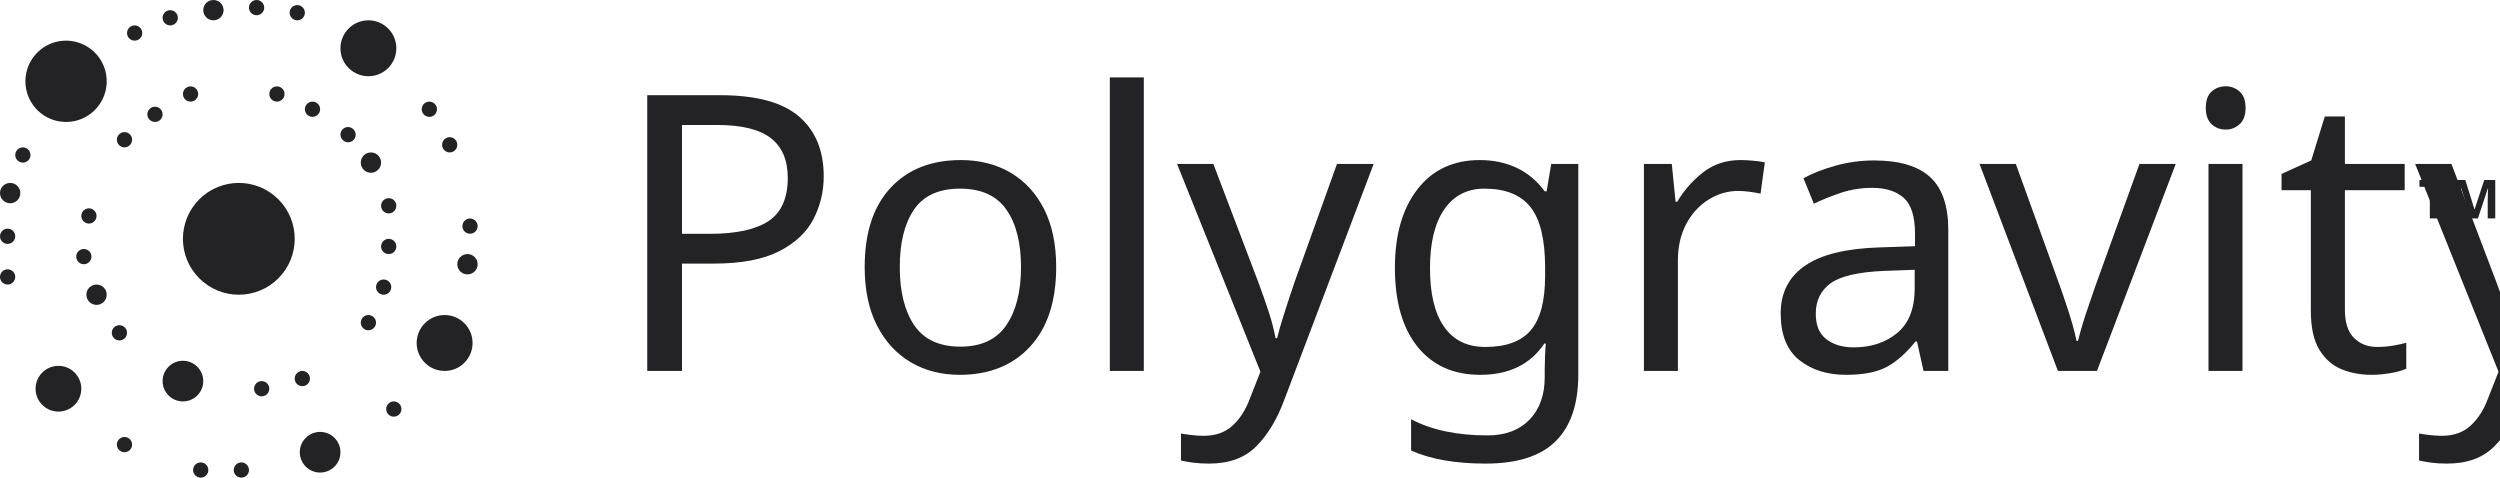
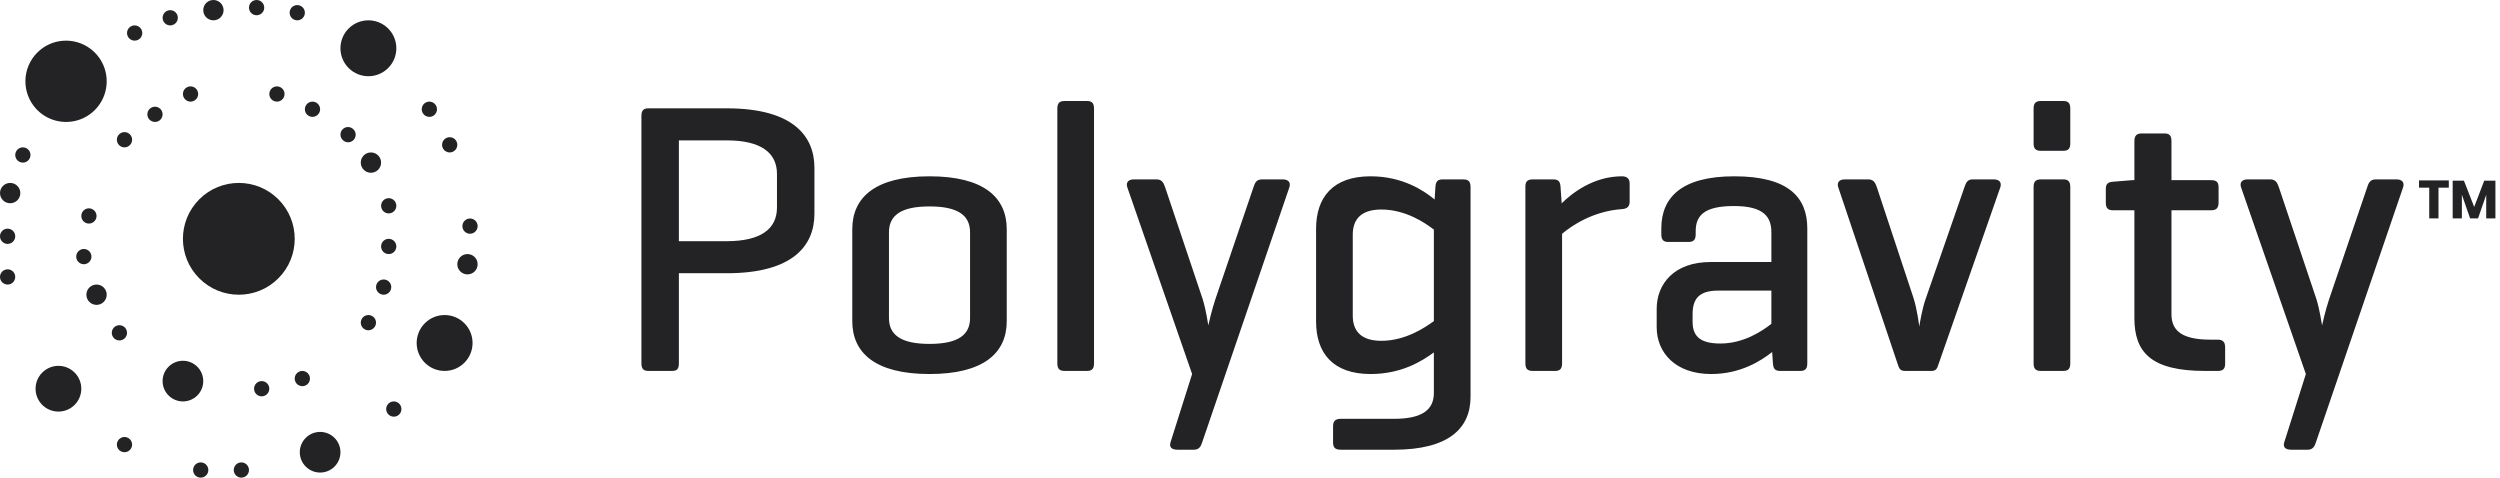
<svg xmlns="http://www.w3.org/2000/svg" width="492px" height="94px" viewBox="0 0 492 94" version="1.1">
  <defs />
  <g id="logodark" stroke="none" stroke-width="1" fill="none" fill-rule="evenodd">
-     <g id="Group" transform="translate(120, 0)" fill="#232224">
-       <text id="Polygravity" font-family="Geogrotesque-Medium, Geogrotesque" font-size="76" font-weight="400">
-         <tspan x="0" y="73">Polygravity</tspan>
-       </text>
-       <text id="TM" font-family="Poppins-Bold, Poppins" font-size="10.581" font-weight="bold">
-         <tspan x="355.925" y="42.977">TM</tspan>
-       </text>
+     <g id="Group" transform="translate(126, 19)" fill="#232224">
+       <path d="M17.028,34.772 L7.604,34.772 L7.604,52.48 C7.604,53.544 7.3,54 6.236,54 L1.6,54 C0.612,54 0.232,53.544 0.232,52.48 L0.232,3.84 C0.232,2.776 0.612,2.32 1.6,2.32 L17.028,2.32 C30.1,2.32 34.28,7.792 34.28,14.024 L34.28,23.068 C34.28,29.3 30.1,34.772 17.028,34.772 Z M17.028,8.628 L7.604,8.628 L7.604,28.464 L17.028,28.464 C23.868,28.464 26.908,25.956 26.908,21.852 L26.908,15.24 C26.908,11.136 23.868,8.628 17.028,8.628 Z M41.728,44.196 L41.728,26.108 C41.728,19.876 46.212,15.696 56.928,15.696 C67.644,15.696 72.128,19.876 72.128,26.108 L72.128,44.196 C72.128,50.428 67.644,54.608 56.928,54.608 C46.212,54.608 41.728,50.428 41.728,44.196 Z M64.908,43.588 L64.908,26.716 C64.908,23.448 62.628,21.624 56.928,21.624 C51.228,21.624 48.948,23.448 48.948,26.716 L48.948,43.588 C48.948,46.856 51.228,48.68 56.928,48.68 C62.628,48.68 64.908,46.856 64.908,43.588 Z M89.304,2.396 L89.304,52.48 C89.304,53.544 88.924,54 87.936,54 L83.528,54 C82.464,54 82.084,53.544 82.084,52.48 L82.084,2.396 C82.084,1.332 82.464,0.876 83.528,0.876 L87.936,0.876 C88.924,0.876 89.304,1.332 89.304,2.396 Z M103.288,17.824 L110.66,39.788 C111.344,41.916 111.724,44.728 111.8,45.032 C111.876,44.652 112.484,41.992 113.168,39.94 L120.692,17.824 C120.996,16.836 121.376,16.304 122.364,16.304 L126.468,16.304 C127.456,16.304 128.064,16.836 127.76,17.824 L110.584,68.06 C110.356,68.82 109.976,69.504 108.988,69.504 L105.72,69.504 C104.656,69.504 104.048,69.048 104.352,68.06 L108.608,54.608 L95.84,17.824 C95.536,16.836 96.144,16.304 97.132,16.304 L101.616,16.304 C102.604,16.304 102.984,16.912 103.288,17.824 Z M143.72,54.608 C136.348,54.608 133.004,50.504 133.004,44.272 L133.004,26.032 C133.004,19.8 136.348,15.696 143.72,15.696 C150.028,15.696 154.208,18.508 156.336,20.256 L156.488,17.824 C156.564,16.76 156.868,16.304 157.932,16.304 L161.96,16.304 C163.024,16.304 163.404,16.76 163.404,17.824 L163.404,59.092 C163.404,65.324 159.072,69.504 148.356,69.504 L137.868,69.504 C136.804,69.504 136.348,69.124 136.348,68.06 L136.348,64.868 C136.348,63.88 136.804,63.424 137.868,63.424 L148.356,63.424 C154.056,63.424 156.184,61.524 156.184,58.332 L156.184,50.352 C153.904,52.024 149.876,54.608 143.72,54.608 Z M140.224,27.172 L140.224,43.132 C140.224,45.792 141.516,48.072 145.848,48.072 C150.636,48.072 154.512,45.412 156.184,44.196 L156.184,26.184 C154.512,24.892 150.636,22.232 145.848,22.232 C141.516,22.232 140.224,24.512 140.224,27.172 Z M193.196,15.696 C194.184,15.696 194.716,16.152 194.716,17.14 L194.716,20.636 C194.716,21.7 194.184,22.08 193.196,22.156 C187.496,22.536 183.164,25.5 181.416,27.02 L181.416,52.48 C181.416,53.544 181.036,54 180.048,54 L175.64,54 C174.576,54 174.196,53.544 174.196,52.48 L174.196,17.748 C174.196,16.76 174.576,16.304 175.64,16.304 L179.668,16.304 C180.732,16.304 181.036,16.76 181.112,17.748 L181.34,21.016 C183.392,18.964 187.648,15.696 193.196,15.696 Z M200.948,27.096 L200.948,25.956 C200.948,19.876 204.9,15.696 215.312,15.696 C226.028,15.696 229.676,19.876 229.676,25.956 L229.676,52.48 C229.676,53.544 229.296,54 228.308,54 L224.356,54 C223.292,54 222.988,53.544 222.912,52.48 L222.76,50.276 C220.556,52.024 216.528,54.608 210.752,54.608 C203.684,54.608 200.036,50.352 200.036,45.412 L200.036,41.764 C200.036,36.824 203.532,32.568 210.6,32.568 L222.608,32.568 L222.608,26.716 C222.608,23.6 221.012,21.548 215.236,21.548 C209.46,21.548 207.712,23.372 207.712,26.488 L207.712,27.096 C207.712,28.16 207.332,28.616 206.268,28.616 L202.316,28.616 C201.328,28.616 200.948,28.16 200.948,27.096 Z M212.576,48.604 C217.212,48.604 220.86,46.096 222.608,44.728 L222.608,38.192 L212.12,38.192 C208.32,38.192 207.104,39.864 207.104,42.828 L207.104,44.348 C207.104,47.312 208.776,48.604 212.576,48.604 Z M254.072,54 L248.98,54 C247.992,54 247.764,53.62 247.46,52.632 L235.756,17.824 C235.452,16.836 236.06,16.304 237.048,16.304 L241.684,16.304 C242.672,16.304 243.052,16.912 243.356,17.824 L250.576,39.636 C251.26,41.764 251.64,44.728 251.716,45.26 C251.792,44.728 252.324,41.536 253.008,39.712 L260.608,17.824 C260.912,16.912 261.216,16.304 262.204,16.304 L266.384,16.304 C267.372,16.304 267.98,16.836 267.676,17.824 L255.516,52.632 C255.212,53.62 254.984,54 254.072,54 Z M281.432,17.824 L281.432,52.48 C281.432,53.544 281.052,54 280.064,54 L275.656,54 C274.592,54 274.212,53.544 274.212,52.48 L274.212,17.824 C274.212,16.76 274.592,16.304 275.656,16.304 L280.064,16.304 C281.052,16.304 281.432,16.76 281.432,17.824 Z M281.432,2.396 L281.432,9.236 C281.432,10.224 281.052,10.68 280.064,10.68 L275.656,10.68 C274.592,10.68 274.212,10.224 274.212,9.236 L274.212,2.396 C274.212,1.332 274.592,0.876 275.656,0.876 L280.064,0.876 C281.052,0.876 281.432,1.332 281.432,2.396 Z M301.344,16.456 L309.172,16.456 C310.16,16.456 310.616,16.836 310.616,17.824 L310.616,20.864 C310.616,21.928 310.16,22.384 309.172,22.384 L301.344,22.384 L301.344,42.828 C301.344,46.02 303.32,47.844 309.02,47.844 L310.464,47.844 C311.452,47.844 311.908,48.3 311.908,49.364 L311.908,52.556 C311.908,53.62 311.452,54 310.464,54 L307.956,54 C297.24,54 294.048,50.276 294.048,43.588 L294.048,22.384 L289.868,22.384 C288.804,22.384 288.424,21.928 288.424,20.864 L288.424,18.204 C288.424,17.216 288.804,16.836 289.868,16.76 L293.592,16.456 L294.048,16.456 L294.048,8.78 C294.048,7.716 294.504,7.26 295.492,7.26 L299.976,7.26 C300.964,7.26 301.344,7.716 301.344,8.78 L301.344,16.456 Z M322.472,17.824 L329.844,39.788 C330.528,41.916 330.908,44.728 330.984,45.032 C331.06,44.652 331.668,41.992 332.352,39.94 L339.876,17.824 C340.18,16.836 340.56,16.304 341.548,16.304 L345.652,16.304 C346.64,16.304 347.248,16.836 346.944,17.824 L329.768,68.06 C329.54,68.82 329.16,69.504 328.172,69.504 L324.904,69.504 C323.84,69.504 323.232,69.048 323.536,68.06 L327.792,54.608 L315.024,17.824 C314.72,16.836 315.328,16.304 316.316,16.304 L320.8,16.304 C321.788,16.304 322.168,16.912 322.472,17.824 Z" id="Polygravity" />
+       <path d="M355.925,16.496 L355.925,17.935 L353.893,17.935 L353.893,23.977 L352.073,23.977 L352.073,17.935 L350.063,17.935 L350.063,16.496 L355.925,16.496 Z M365.098,16.549 L365.098,23.977 L363.289,23.977 L363.289,19.332 L361.681,23.977 L360.115,23.977 L358.496,19.322 L358.496,23.977 L356.687,23.977 L356.687,16.549 L358.898,16.549 L360.919,21.723 L362.897,16.549 L365.098,16.549 Z" id="TM" />
    </g>
    <g id="Group-12" fill="#232224" fill-rule="nonzero">
      <path d="M39.222,39.222 C34.926,43.518 34.926,50.483 39.222,54.778 C43.517,59.074 50.482,59.074 54.778,54.778 C59.074,50.483 59.074,43.518 54.778,39.222 C50.482,34.926 43.517,34.926 39.222,39.222 Z" id="Shape" />
      <path d="M76.389,13.389 C78.537,11.24 78.537,7.758 76.389,5.611 C74.241,3.463 70.759,3.463 68.611,5.611 C66.463,7.758 66.463,11.241 68.611,13.389 C70.759,15.537 74.241,15.537 76.389,13.389 Z" id="Shape" />
      <path d="M8.318,73.318 C6.561,75.075 6.561,77.925 8.318,79.682 C10.075,81.439 12.924,81.439 14.682,79.682 C16.439,77.925 16.439,75.076 14.682,73.318 C12.924,71.561 10.075,71.561 8.318,73.318 Z" id="Shape" />
      <path d="M83.611,63.611 C81.463,65.759 81.463,69.241 83.611,71.389 C85.759,73.537 89.241,73.537 91.389,71.389 C93.537,69.241 93.537,65.759 91.389,63.611 C89.241,61.463 85.759,61.463 83.611,63.611 Z" id="Shape" />
      <path d="M38.828,72.171 C37.266,70.61 34.734,70.61 33.172,72.171 C31.609,73.733 31.609,76.266 33.172,77.828 C34.734,79.391 37.266,79.391 38.828,77.828 C40.391,76.266 40.391,73.733 38.828,72.171 Z" id="Shape" />
      <path d="M60.172,86.171 C58.609,87.733 58.609,90.266 60.172,91.828 C61.734,93.391 64.266,93.391 65.828,91.828 C67.391,90.266 67.391,87.733 65.828,86.171 C64.266,84.61 61.734,84.61 60.172,86.171 Z" id="Shape" />
      <path d="M54.149,19.958 C54.265,19.988 54.385,20 54.503,20 C55.177,20 55.792,19.541 55.958,18.854 C56.152,18.047 55.658,17.238 54.854,17.043 C54.047,16.847 53.238,17.343 53.043,18.15 C52.847,18.954 53.343,19.763 54.149,19.958 Z" id="Shape" />
      <path d="M24.693,64.591 C24.192,63.934 23.25,63.804 22.59,64.306 C21.934,64.807 21.805,65.75 22.305,66.409 C22.602,66.796 23.049,67 23.499,67 C23.817,67 24.135,66.901 24.409,66.695 C25.069,66.193 25.194,65.25 24.693,64.591 Z" id="Shape" />
      <path d="M60.767,22.808 C60.998,22.94 61.249,23 61.498,23 C62.022,23 62.532,22.723 62.808,22.235 C63.213,21.511 62.955,20.597 62.235,20.192 L62.232,20.192 C61.513,19.787 60.599,20.044 60.193,20.765 C59.786,21.488 60.044,22.403 60.767,22.808 Z" id="Shape" />
      <path d="M31.752,21.674 C31.296,20.984 30.367,20.791 29.674,21.248 C28.983,21.704 28.792,22.635 29.247,23.325 C29.536,23.763 30.012,24 30.501,24 C30.784,24 31.068,23.922 31.324,23.754 C32.017,23.298 32.208,22.367 31.752,21.674 Z" id="Shape" />
      <path d="M17.248,43.979 C17.332,43.994 17.416,44 17.499,44 C18.216,44 18.852,43.483 18.979,42.752 C19.117,41.937 18.567,41.163 17.752,41.021 C16.936,40.883 16.16,41.429 16.022,42.248 C15.881,43.064 16.431,43.838 17.248,43.979 Z" id="Shape" />
      <path d="M15.008,50.654 C15.088,51.424 15.74,52 16.498,52 C16.549,52 16.6,51.996 16.655,51.99 C17.476,51.906 18.076,51.169 17.992,50.349 C17.909,49.524 17.17,48.924 16.345,49.008 C15.523,49.095 14.924,49.829 15.008,50.654 Z" id="Shape" />
      <path d="M37.501,20 C37.651,20 37.805,19.976 37.954,19.927 C38.743,19.679 39.18,18.836 38.929,18.047 C38.68,17.259 37.838,16.82 37.048,17.07 C36.257,17.321 35.819,18.165 36.071,18.952 C36.276,19.592 36.863,20 37.501,20 Z" id="Shape" />
      <path d="M24.5,29 C24.917,29 25.334,28.826 25.631,28.483 C26.174,27.86 26.111,26.912 25.487,26.37 C24.863,25.824 23.915,25.89 23.369,26.514 C22.826,27.138 22.889,28.086 23.513,28.631 C23.797,28.877 24.149,29 24.5,29 Z" id="Shape" />
      <path d="M60.143,75.856 C60.893,75.499 61.21,74.605 60.854,73.854 C60.498,73.107 59.604,72.79 58.857,73.147 C58.108,73.501 57.789,74.398 58.147,75.145 C58.404,75.685 58.942,76 59.502,76 C59.718,76 59.936,75.955 60.143,75.856 Z" id="Shape" />
      <path d="M69.541,25.435 C68.958,24.854 68.015,24.854 67.434,25.438 C66.855,26.018 66.855,26.962 67.439,27.543 C67.442,27.546 67.447,27.548 67.45,27.551 C67.453,27.557 67.458,27.561 67.462,27.566 C67.751,27.855 68.13,28 68.512,28 C68.892,28 69.273,27.855 69.565,27.566 C70.145,26.986 70.145,26.045 69.568,25.465 C69.558,25.453 69.549,25.444 69.541,25.435 Z" id="Shape" />
      <path d="M76.497,42 C76.614,42 76.733,41.985 76.851,41.958 C77.658,41.761 78.152,40.951 77.958,40.147 C77.76,39.34 76.95,38.848 76.146,39.043 C75.34,39.238 74.848,40.048 75.043,40.854 C75.207,41.538 75.822,42 76.497,42 Z" id="Shape" />
      <path d="M73.324,62.247 C72.631,61.791 71.7,61.984 71.245,62.676 C70.792,63.369 70.984,64.299 71.677,64.751 C71.928,64.919 72.217,65 72.498,65 C72.984,65 73.465,64.76 73.752,64.322 C74.209,63.629 74.017,62.7 73.324,62.247 Z" id="Shape" />
      <path d="M51.245,75.022 C50.429,75.163 49.881,75.937 50.022,76.752 C50.147,77.485 50.781,78 51.497,78 C51.581,78 51.669,77.99 51.755,77.976 C52.571,77.838 53.116,77.061 52.979,76.245 C52.838,75.43 52.061,74.881 51.245,75.022 Z" id="Shape" />
      <path d="M76.93,56.95 C77.179,56.161 76.742,55.319 75.952,55.07 C75.163,54.821 74.32,55.256 74.071,56.048 C73.82,56.836 74.257,57.678 75.05,57.928 C75.199,57.976 75.352,58 75.502,58 C76.139,58 76.729,57.589 76.93,56.95 Z" id="Shape" />
      <path d="M76.448,50 L76.499,50 C77.306,50 77.972,49.362 77.999,48.551 C78.03,47.723 77.378,47.031 76.55,47.001 C75.722,46.973 75.028,47.621 75.001,48.45 C74.971,49.277 75.62,49.97 76.448,50 Z" id="Shape" />
      <path d="M1.5,48 C2.316,48 2.981,47.349 3,46.533 C3.017,45.705 2.36,45.018 1.532,45 C0.705,44.982 0.018,45.639 0,46.468 C-0.019,47.295 0.638,47.982 1.467,48 L1.5,48 Z" id="Shape" />
      <path d="M1.265,53.019 C0.449,53.148 -0.112,53.916 0.019,54.736 C0.137,55.474 0.773,56 1.499,56 C1.577,56 1.655,55.994 1.737,55.982 C2.553,55.853 3.11,55.084 2.982,54.265 C2.852,53.445 2.084,52.889 1.265,53.019 Z" id="Shape" />
      <path d="M92.5,46 C92.533,46 92.565,46 92.602,45.997 C93.426,45.942 94.05,45.226 93.997,44.402 C93.943,43.573 93.225,42.95 92.401,43.003 C91.573,43.06 90.949,43.774 91.003,44.603 C91.057,45.395 91.717,46 92.5,46 Z" id="Shape" />
      <path d="M50.401,2.997 C50.437,3 50.47,3 50.503,3 C51.286,3 51.946,2.391 51.997,1.599 C52.051,0.774 51.427,0.058 50.599,0.003 C49.774,-0.05 49.057,0.577 49.003,1.401 C48.949,2.229 49.575,2.943 50.401,2.997 Z" id="Shape" />
      <path d="M5.056,29.107 C4.287,28.801 3.414,29.173 3.108,29.943 C2.799,30.711 3.174,31.584 3.942,31.892 C4.125,31.964 4.314,31.997 4.501,32 C5.095,32 5.659,31.64 5.893,31.055 C6.199,30.288 5.826,29.415 5.056,29.107 Z" id="Shape" />
      <path d="M33.497,5 C33.642,5 33.785,4.979 33.929,4.934 C34.724,4.697 35.174,3.86 34.937,3.069 C34.697,2.274 33.86,1.825 33.068,2.065 C32.274,2.301 31.826,3.138 32.064,3.929 C32.259,4.58 32.852,5 33.497,5 Z" id="Shape" />
      <path d="M84.5,23 C84.797,23 85.094,22.913 85.354,22.733 C86.035,22.259 86.204,21.323 85.733,20.645 C85.259,19.964 84.323,19.796 83.645,20.266 C82.964,20.74 82.796,21.674 83.267,22.355 C83.557,22.775 84.025,23 84.5,23 Z" id="Shape" />
      <path d="M88.5,30 C88.71,30 88.92,29.955 89.121,29.865 C89.875,29.523 90.207,28.633 89.866,27.881 C89.524,27.126 88.635,26.793 87.879,27.134 C87.125,27.477 86.793,28.366 87.134,29.119 C87.383,29.67 87.93,30 88.5,30 Z" id="Shape" />
      <path d="M25.819,5.163 C25.081,5.541 24.787,6.444 25.165,7.182 C25.429,7.7 25.957,8 26.503,8 C26.73,8 26.965,7.946 27.183,7.835 C27.921,7.457 28.213,6.554 27.834,5.817 C27.46,5.08 26.556,4.789 25.819,5.163 Z" id="Shape" />
      <path d="M39.732,91.018 C38.913,90.889 38.147,91.45 38.019,92.269 C37.889,93.088 38.447,93.854 39.267,93.982 C39.345,93.995 39.423,94 39.501,94 C40.227,94 40.867,93.476 40.981,92.735 C41.112,91.916 40.552,91.148 39.732,91.018 Z" id="Shape" />
      <path d="M59.955,2.863 C60.156,2.063 59.667,1.247 58.866,1.045 C58.059,0.844 57.246,1.333 57.045,2.137 C56.844,2.941 57.333,3.753 58.137,3.955 C58.26,3.985 58.383,4 58.503,4 C59.175,4 59.784,3.547 59.955,2.863 Z" id="Shape" />
      <path d="M47.467,91 C46.64,91.018 45.984,91.705 46,92.533 C46.019,93.349 46.687,94 47.5,94 L47.536,94 C48.364,93.98 49.018,93.292 49,92.465 C48.981,91.636 48.294,90.982 47.467,91 Z" id="Shape" />
      <path d="M76.486,79.392 L76.486,79.396 C75.877,79.954 75.834,80.901 76.393,81.513 C76.69,81.834 77.095,82 77.5,82 C77.863,82 78.227,81.871 78.514,81.607 C79.124,81.046 79.165,80.097 78.608,79.485 C78.046,78.877 77.098,78.834 76.486,79.392 Z" id="Shape" />
      <path d="M25.241,86.198 L25.241,86.195 C24.52,85.787 23.606,86.039 23.195,86.761 C22.788,87.48 23.039,88.394 23.759,88.801 C23.993,88.934 24.248,89 24.5,89 C25.022,89 25.529,88.724 25.804,88.239 C26.213,87.52 25.961,86.606 25.241,86.198 Z" id="Shape" />
      <path d="M18.657,10.342 C18.399,10.084 18.126,9.85 17.843,9.634 C14.707,7.241 10.209,7.476 7.343,10.342 C4.304,13.381 4.222,18.255 7.092,21.395 C7.174,21.484 7.257,21.572 7.343,21.658 C7.902,22.216 8.524,22.674 9.185,23.033 C12.22,24.681 16.092,24.223 18.658,21.658 C21.405,18.91 21.735,14.661 19.651,11.552 C19.365,11.125 19.034,10.719 18.657,10.342 Z" id="Shape" />
      <circle id="Oval" cx="42" cy="2" r="2" />
      <circle id="Oval" cx="2" cy="38" r="2" />
      <circle id="Oval" cx="19" cy="58" r="2" />
      <circle id="Oval" cx="73" cy="32" r="2" />
      <circle id="Oval" cx="92" cy="52" r="2" />
    </g>
  </g>
</svg>
